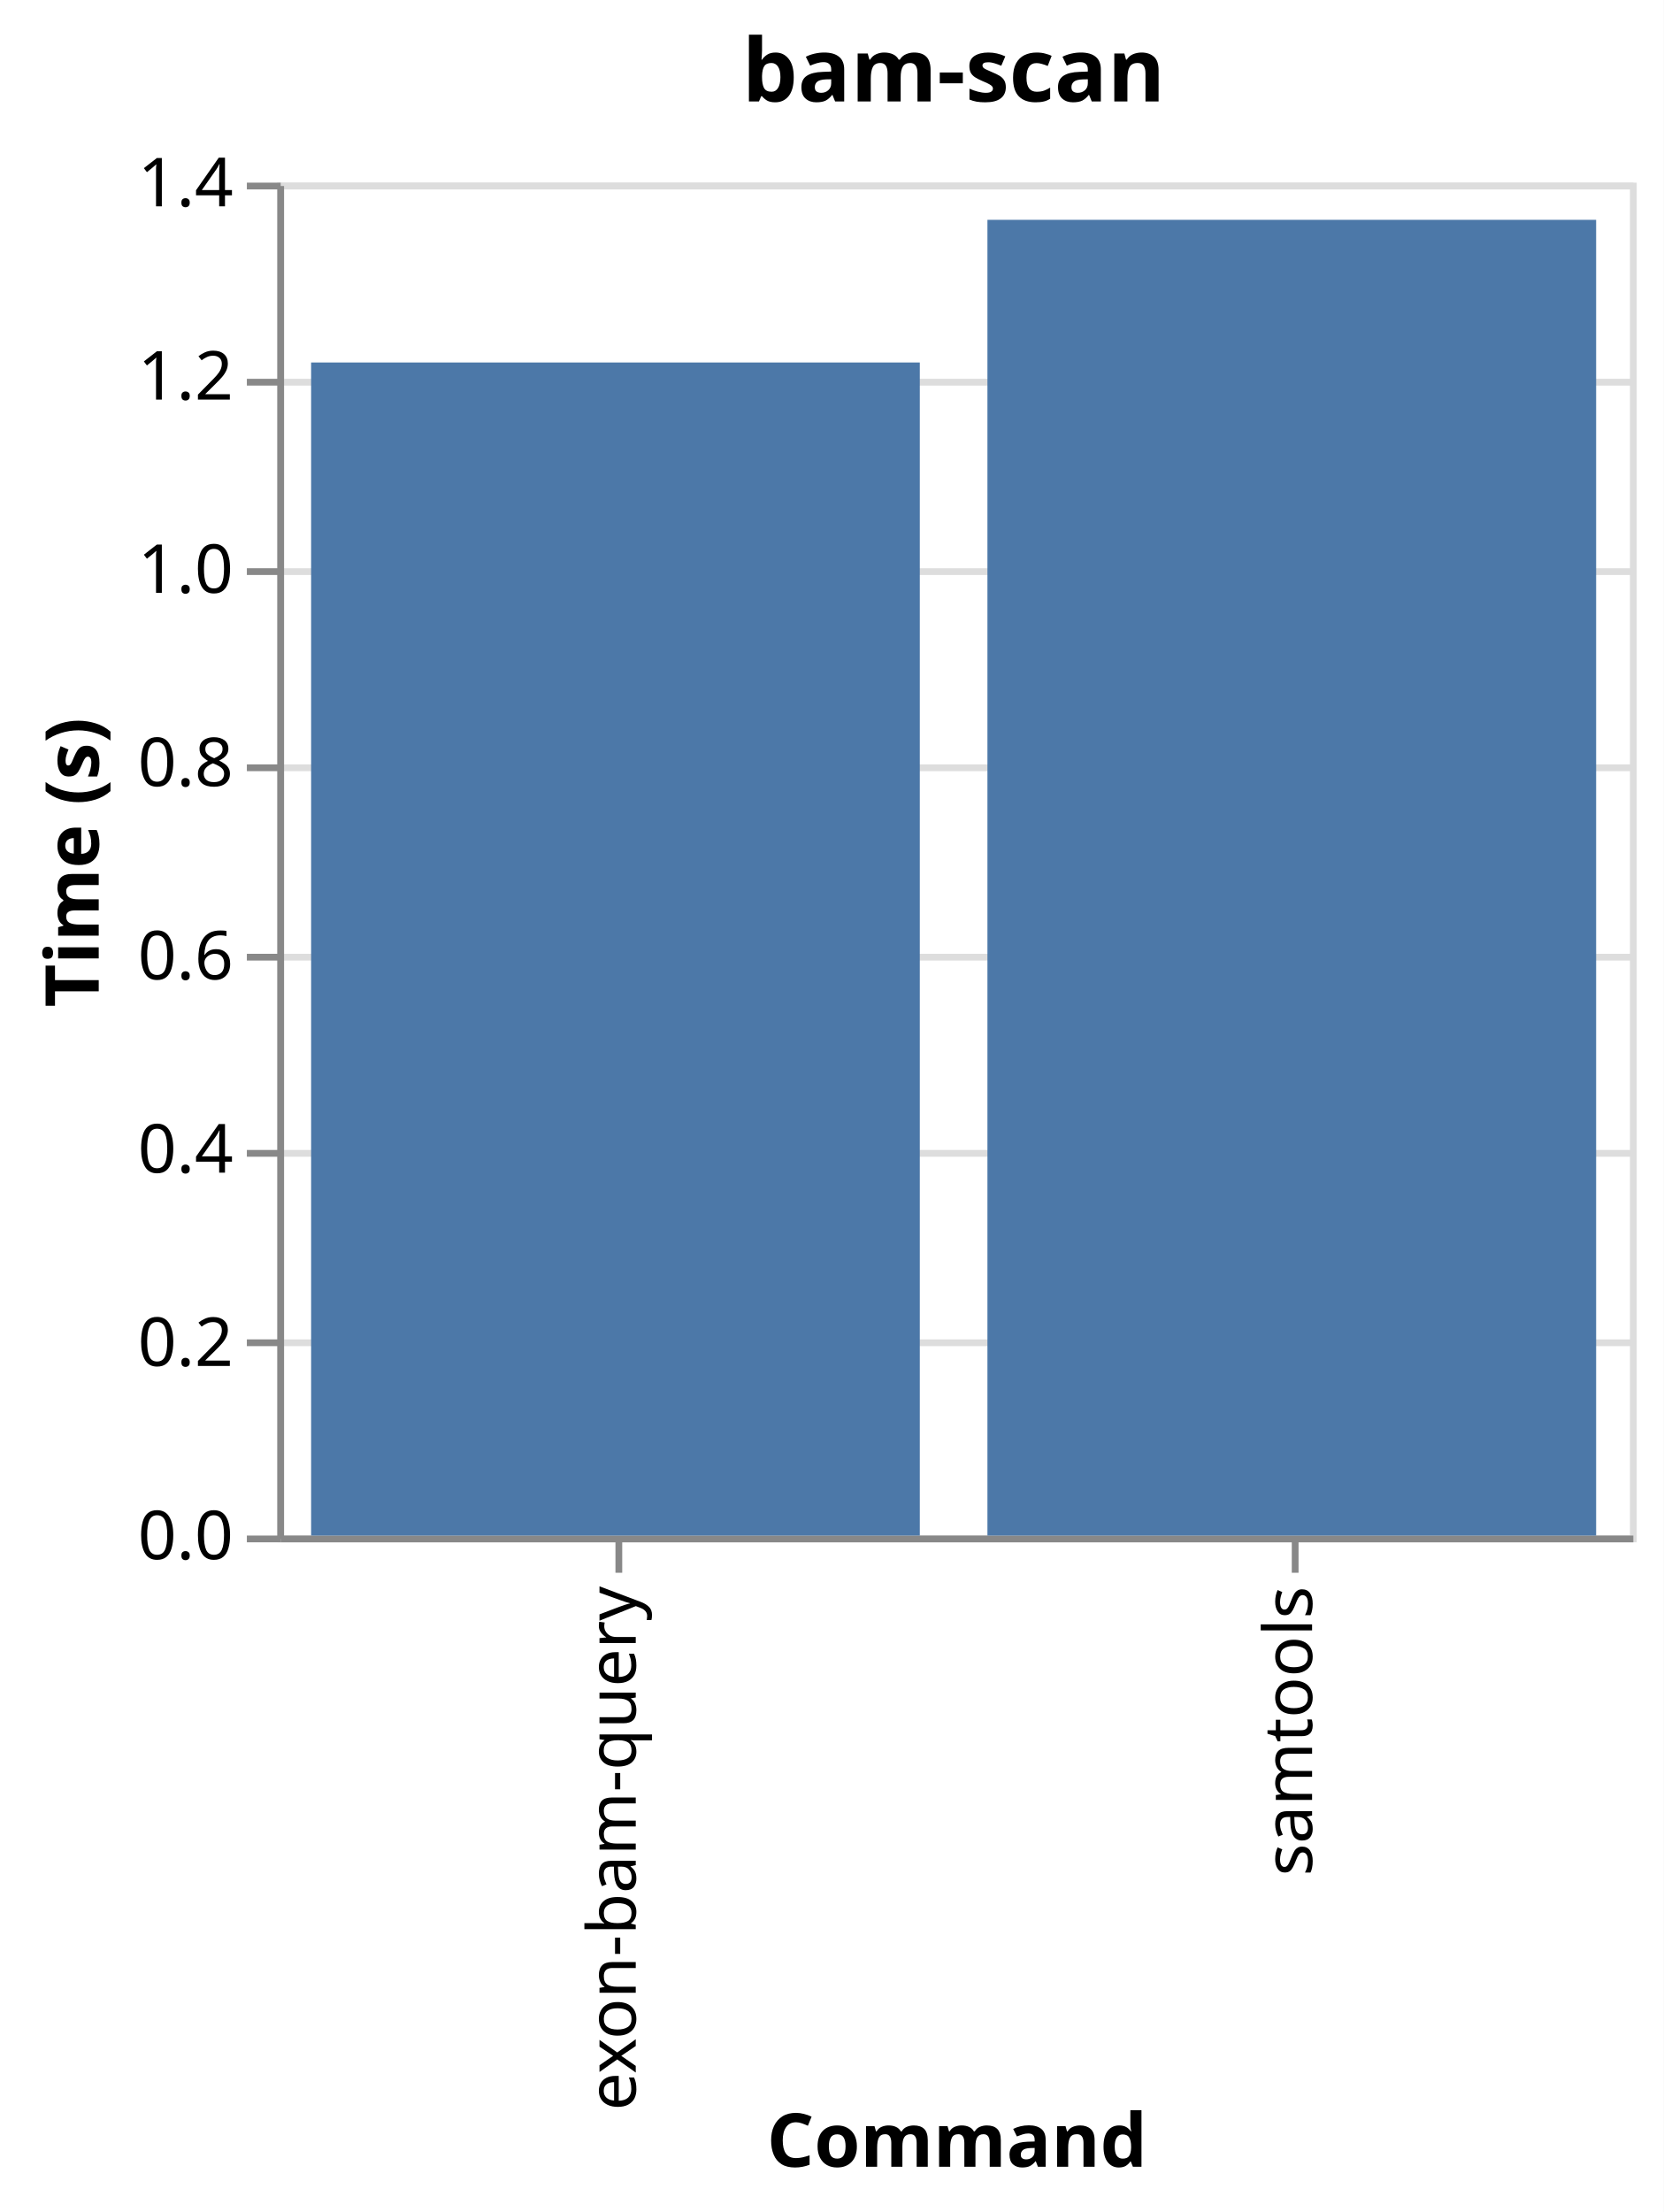
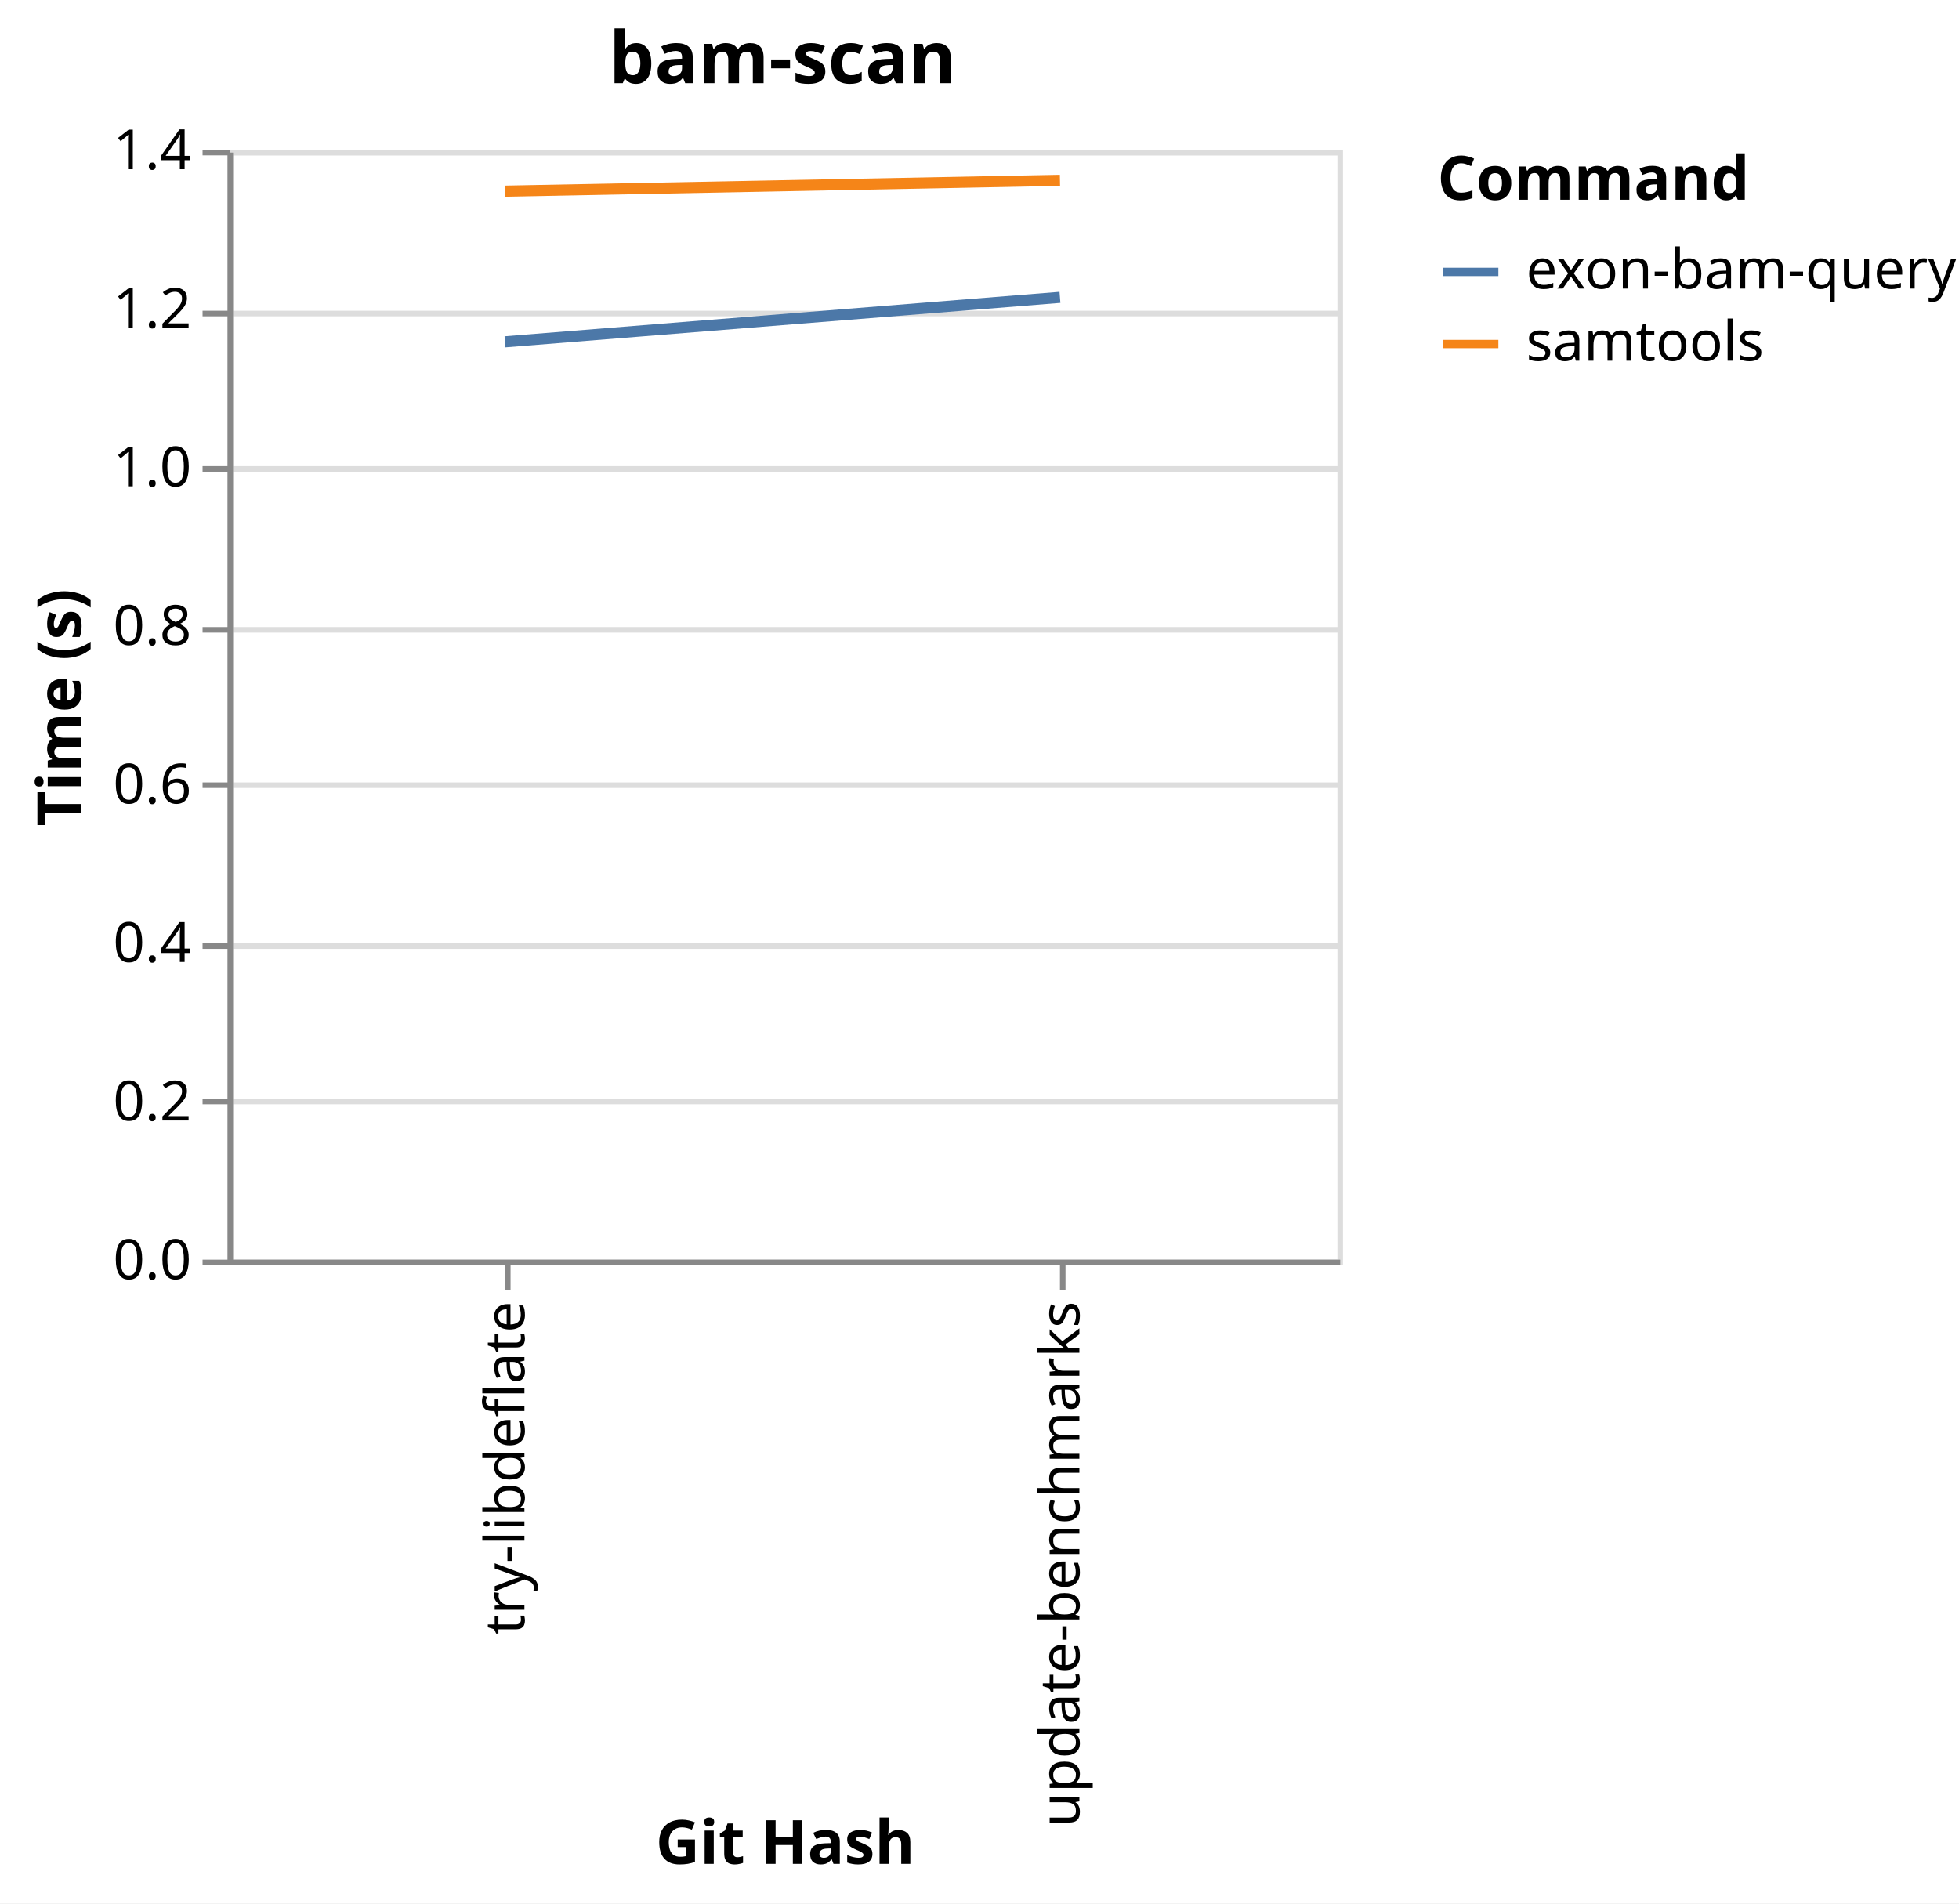
- <svg xmlns="http://www.w3.org/2000/svg" version="1.1" class="marks" width="246" height="327" viewBox="0 0 246 327">
-   <rect width="246" height="327" fill="white" />
+ <svg xmlns="http://www.w3.org/2000/svg" version="1.1" class="marks" width="353" height="343" viewBox="0 0 353 343">
+   <rect width="353" height="343" fill="white" />
  <g fill="none" stroke-miterlimit="10" transform="translate(41,27)">
    <g class="mark-group role-frame root" role="graphics-object" aria-roledescription="group mark container">
      <g transform="translate(0,0)">
        <path class="background" aria-hidden="true" d="M0.5,0.5h200v200h-200Z" stroke="#ddd" />
        <g>
          <g class="mark-group role-axis" aria-hidden="true">
            <g transform="translate(0.5,0.5)">
              <path class="background" aria-hidden="true" d="M0,0h0v0h0Z" pointer-events="none" />
              <g>
                <g class="mark-rule role-axis-grid" pointer-events="none">
                  <line transform="translate(0,200)" x2="200" y2="0" stroke="#ddd" stroke-width="1" opacity="1" />
                  <line transform="translate(0,171)" x2="200" y2="0" stroke="#ddd" stroke-width="1" opacity="1" />
                  <line transform="translate(0,143)" x2="200" y2="0" stroke="#ddd" stroke-width="1" opacity="1" />
                  <line transform="translate(0,114)" x2="200" y2="0" stroke="#ddd" stroke-width="1" opacity="1" />
                  <line transform="translate(0,86)" x2="200" y2="0" stroke="#ddd" stroke-width="1" opacity="1" />
                  <line transform="translate(0,57)" x2="200" y2="0" stroke="#ddd" stroke-width="1" opacity="1" />
                  <line transform="translate(0,29)" x2="200" y2="0" stroke="#ddd" stroke-width="1" opacity="1" />
                  <line transform="translate(0,0)" x2="200" y2="0" stroke="#ddd" stroke-width="1" opacity="1" />
                </g>
              </g>
              <path class="foreground" aria-hidden="true" d="" pointer-events="none" display="none" />
            </g>
          </g>
-           <g class="mark-group role-axis" role="graphics-symbol" aria-roledescription="axis" aria-label="X-axis titled 'Command' for a discrete scale with 2 values: exon-bam-query, samtools">
+           <g class="mark-group role-axis" role="graphics-symbol" aria-roledescription="axis" aria-label="X-axis titled 'Git Hash' for a discrete scale with 2 values: try-libdeflate, update-benchmarks">
            <g transform="translate(0.5,200.5)">
              <path class="background" aria-hidden="true" d="M0,0h0v0h0Z" pointer-events="none" />
              <g>
                <g class="mark-rule role-axis-tick" pointer-events="none">
                  <line transform="translate(50,0)" x2="0" y2="5" stroke="#888" stroke-width="1" opacity="1" />
                  <line transform="translate(150,0)" x2="0" y2="5" stroke="#888" stroke-width="1" opacity="1" />
                </g>
                <g class="mark-text role-axis-label" pointer-events="none">
-                   <text text-anchor="end" transform="translate(49.5,7) rotate(270) translate(0,3)" font-family="sans-serif" font-size="10px" fill="#000" opacity="1">exon-bam-query</text>
-                   <text text-anchor="end" transform="translate(149.5,7) rotate(270) translate(0,3)" font-family="sans-serif" font-size="10px" fill="#000" opacity="1">samtools</text>
+                   <text text-anchor="end" transform="translate(50,7) rotate(270) translate(0,3)" font-family="sans-serif" font-size="10px" fill="#000" opacity="1">try-libdeflate</text>
+                   <text text-anchor="end" transform="translate(150,7) rotate(270) translate(0,3)" font-family="sans-serif" font-size="10px" fill="#000" opacity="1">update-benchmarks</text>
                </g>
                <g class="mark-rule role-axis-domain" pointer-events="none">
                  <line transform="translate(0,0)" x2="200" y2="0" stroke="#888" stroke-width="1" opacity="1" />
                </g>
                <g class="mark-text role-axis-title" pointer-events="none">
-                   <text text-anchor="middle" transform="translate(100,92.8125)" font-family="sans-serif" font-size="11px" font-weight="bold" fill="#000" opacity="1">Command</text>
+                   <text text-anchor="middle" transform="translate(100,108.3838)" font-family="sans-serif" font-size="11px" font-weight="bold" fill="#000" opacity="1">Git Hash</text>
                </g>
              </g>
              <path class="foreground" aria-hidden="true" d="" pointer-events="none" display="none" />
            </g>
          </g>
          <g class="mark-group role-axis" role="graphics-symbol" aria-roledescription="axis" aria-label="Y-axis titled 'Time (s)' for a linear scale with values from 0.0 to 1.4">
            <g transform="translate(0.5,0.5)">
              <path class="background" aria-hidden="true" d="M0,0h0v0h0Z" pointer-events="none" />
              <g>
                <g class="mark-rule role-axis-tick" pointer-events="none">
                  <line transform="translate(0,200)" x2="-5" y2="0" stroke="#888" stroke-width="1" opacity="1" />
                  <line transform="translate(0,171)" x2="-5" y2="0" stroke="#888" stroke-width="1" opacity="1" />
                  <line transform="translate(0,143)" x2="-5" y2="0" stroke="#888" stroke-width="1" opacity="1" />
                  <line transform="translate(0,114)" x2="-5" y2="0" stroke="#888" stroke-width="1" opacity="1" />
                  <line transform="translate(0,86)" x2="-5" y2="0" stroke="#888" stroke-width="1" opacity="1" />
                  <line transform="translate(0,57)" x2="-5" y2="0" stroke="#888" stroke-width="1" opacity="1" />
                  <line transform="translate(0,29)" x2="-5" y2="0" stroke="#888" stroke-width="1" opacity="1" />
                  <line transform="translate(0,0)" x2="-5" y2="0" stroke="#888" stroke-width="1" opacity="1" />
                </g>
                <g class="mark-text role-axis-label" pointer-events="none">
                  <text text-anchor="end" transform="translate(-7,203)" font-family="sans-serif" font-size="10px" fill="#000" opacity="1">0.0</text>
                  <text text-anchor="end" transform="translate(-7,174.4286)" font-family="sans-serif" font-size="10px" fill="#000" opacity="1">0.2</text>
                  <text text-anchor="end" transform="translate(-7,145.8571)" font-family="sans-serif" font-size="10px" fill="#000" opacity="1">0.4</text>
                  <text text-anchor="end" transform="translate(-7,117.2857)" font-family="sans-serif" font-size="10px" fill="#000" opacity="1">0.6</text>
                  <text text-anchor="end" transform="translate(-7,88.71429)" font-family="sans-serif" font-size="10px" fill="#000" opacity="1">0.8</text>
                  <text text-anchor="end" transform="translate(-7,60.14286)" font-family="sans-serif" font-size="10px" fill="#000" opacity="1">1.0</text>
                  <text text-anchor="end" transform="translate(-7,31.57143)" font-family="sans-serif" font-size="10px" fill="#000" opacity="1">1.2</text>
                  <text text-anchor="end" transform="translate(-7,3)" font-family="sans-serif" font-size="10px" fill="#000" opacity="1">1.4</text>
                </g>
                <g class="mark-rule role-axis-domain" pointer-events="none">
                  <line transform="translate(0,200)" x2="0" y2="-200" stroke="#888" stroke-width="1" opacity="1" />
                </g>
                <g class="mark-text role-axis-title" pointer-events="none">
                  <text text-anchor="middle" transform="translate(-24.90137,100) rotate(-90) translate(0,-2)" font-family="sans-serif" font-size="11px" font-weight="bold" fill="#000" opacity="1">Time (s)</text>
                </g>
              </g>
              <path class="foreground" aria-hidden="true" d="" pointer-events="none" display="none" />
            </g>
          </g>
-           <g class="mark-rect role-mark marks" role="graphics-object" aria-roledescription="rect mark container">
-             <path aria-label="Command: samtools; Time (s): 1.36152434016" role="graphics-symbol" aria-roledescription="bar" d="M105,5.497h90v194.503h-90Z" fill="#4c78a8" />
-             <path aria-label="Command: exon-bam-query; Time (s): 1.21389454816" role="graphics-symbol" aria-roledescription="bar" d="M5,26.586h90v173.414h-90Z" fill="#4c78a8" />
+           <g class="mark-group role-scope pathgroup" role="graphics-object" aria-roledescription="group mark container">
+             <g transform="translate(0,0)">
+               <path class="background" aria-hidden="true" d="M0,0h200v200h-200Z" />
+               <g>
+                 <g class="mark-line role-mark marks" role="graphics-object" aria-roledescription="line mark container">
+                   <path aria-label="Git Hash: try-libdeflate; Time (s): 1.34787210448; Command: samtools" role="graphics-symbol" aria-roledescription="line mark" d="M50,7.447L150,5.497" stroke="#f58518" stroke-width="2" />
+                 </g>
+               </g>
+               <path class="foreground" aria-hidden="true" d="" display="none" />
+             </g>
+             <g transform="translate(0,0)">
+               <path class="background" aria-hidden="true" d="M0,0h200v200h-200Z" />
+               <g>
+                 <g class="mark-line role-mark marks" role="graphics-object" aria-roledescription="line mark container">
+                   <path aria-label="Git Hash: try-libdeflate; Time (s): 1.15780633348; Command: exon-bam-query" role="graphics-symbol" aria-roledescription="line mark" d="M50,34.599L150,26.586" stroke="#4c78a8" stroke-width="2" />
+                 </g>
+               </g>
+               <path class="foreground" aria-hidden="true" d="" display="none" />
+             </g>
+           </g>
+           <g class="mark-group role-legend" role="graphics-symbol" aria-roledescription="legend" aria-label="Symbol legend titled 'Command' for stroke color with 2 values: exon-bam-query, samtools">
+             <g transform="translate(218,0)">
+               <path class="background" aria-hidden="true" d="M0,0h89v40h-89Z" pointer-events="none" />
+               <g>
+                 <g class="mark-group role-legend-entry">
+                   <g transform="translate(0,16)">
+                     <path class="background" aria-hidden="true" d="M0,0h0v0h0Z" pointer-events="none" />
+                     <g>
+                       <g class="mark-group role-scope" role="graphics-object" aria-roledescription="group mark container">
+                         <g transform="translate(0,0)">
+                           <path class="background" aria-hidden="true" d="M0,0h88.812v11h-88.812Z" pointer-events="none" opacity="1" />
+                           <g>
+                             <g class="mark-symbol role-legend-symbol" pointer-events="none">
+                               <path transform="translate(6,6)" d="M-5,0L5,0" stroke="#4c78a8" stroke-width="1.5" opacity="1" />
+                             </g>
+                             <g class="mark-text role-legend-label" pointer-events="none">
+                               <text text-anchor="start" transform="translate(16,9)" font-family="sans-serif" font-size="10px" fill="#000" opacity="1">exon-bam-query</text>
+                             </g>
+                           </g>
+                           <path class="foreground" aria-hidden="true" d="" pointer-events="none" display="none" />
+                         </g>
+                         <g transform="translate(0,13)">
+                           <path class="background" aria-hidden="true" d="M0,0h88.812v11h-88.812Z" pointer-events="none" opacity="1" />
+                           <g>
+                             <g class="mark-symbol role-legend-symbol" pointer-events="none">
+                               <path transform="translate(6,6)" d="M-5,0L5,0" stroke="#f58518" stroke-width="1.5" opacity="1" />
+                             </g>
+                             <g class="mark-text role-legend-label" pointer-events="none">
+                               <text text-anchor="start" transform="translate(16,9)" font-family="sans-serif" font-size="10px" fill="#000" opacity="1">samtools</text>
+                             </g>
+                           </g>
+                           <path class="foreground" aria-hidden="true" d="" pointer-events="none" display="none" />
+                         </g>
+                       </g>
+                     </g>
+                     <path class="foreground" aria-hidden="true" d="" pointer-events="none" display="none" />
+                   </g>
+                 </g>
+                 <g class="mark-text role-legend-title" pointer-events="none">
+                   <text text-anchor="start" transform="translate(0,9)" font-family="sans-serif" font-size="11px" font-weight="bold" fill="#000" opacity="1">Command</text>
+                 </g>
+               </g>
+               <path class="foreground" aria-hidden="true" d="" pointer-events="none" display="none" />
+             </g>
          </g>
          <g class="mark-group role-title">
            <g transform="translate(100,-22)">
              <path class="background" aria-hidden="true" d="M0,0h0v0h0Z" pointer-events="none" />
              <g>
                <g class="mark-text role-title-text" role="graphics-symbol" aria-roledescription="title" aria-label="Title text 'bam-scan'" pointer-events="none">
                  <text text-anchor="middle" transform="translate(0,10)" font-family="sans-serif" font-size="13px" font-weight="bold" fill="#000" opacity="1">bam-scan</text>
                </g>
              </g>
              <path class="foreground" aria-hidden="true" d="" pointer-events="none" display="none" />
            </g>
          </g>
        </g>
        <path class="foreground" aria-hidden="true" d="" display="none" />
      </g>
    </g>
  </g>
</svg>
